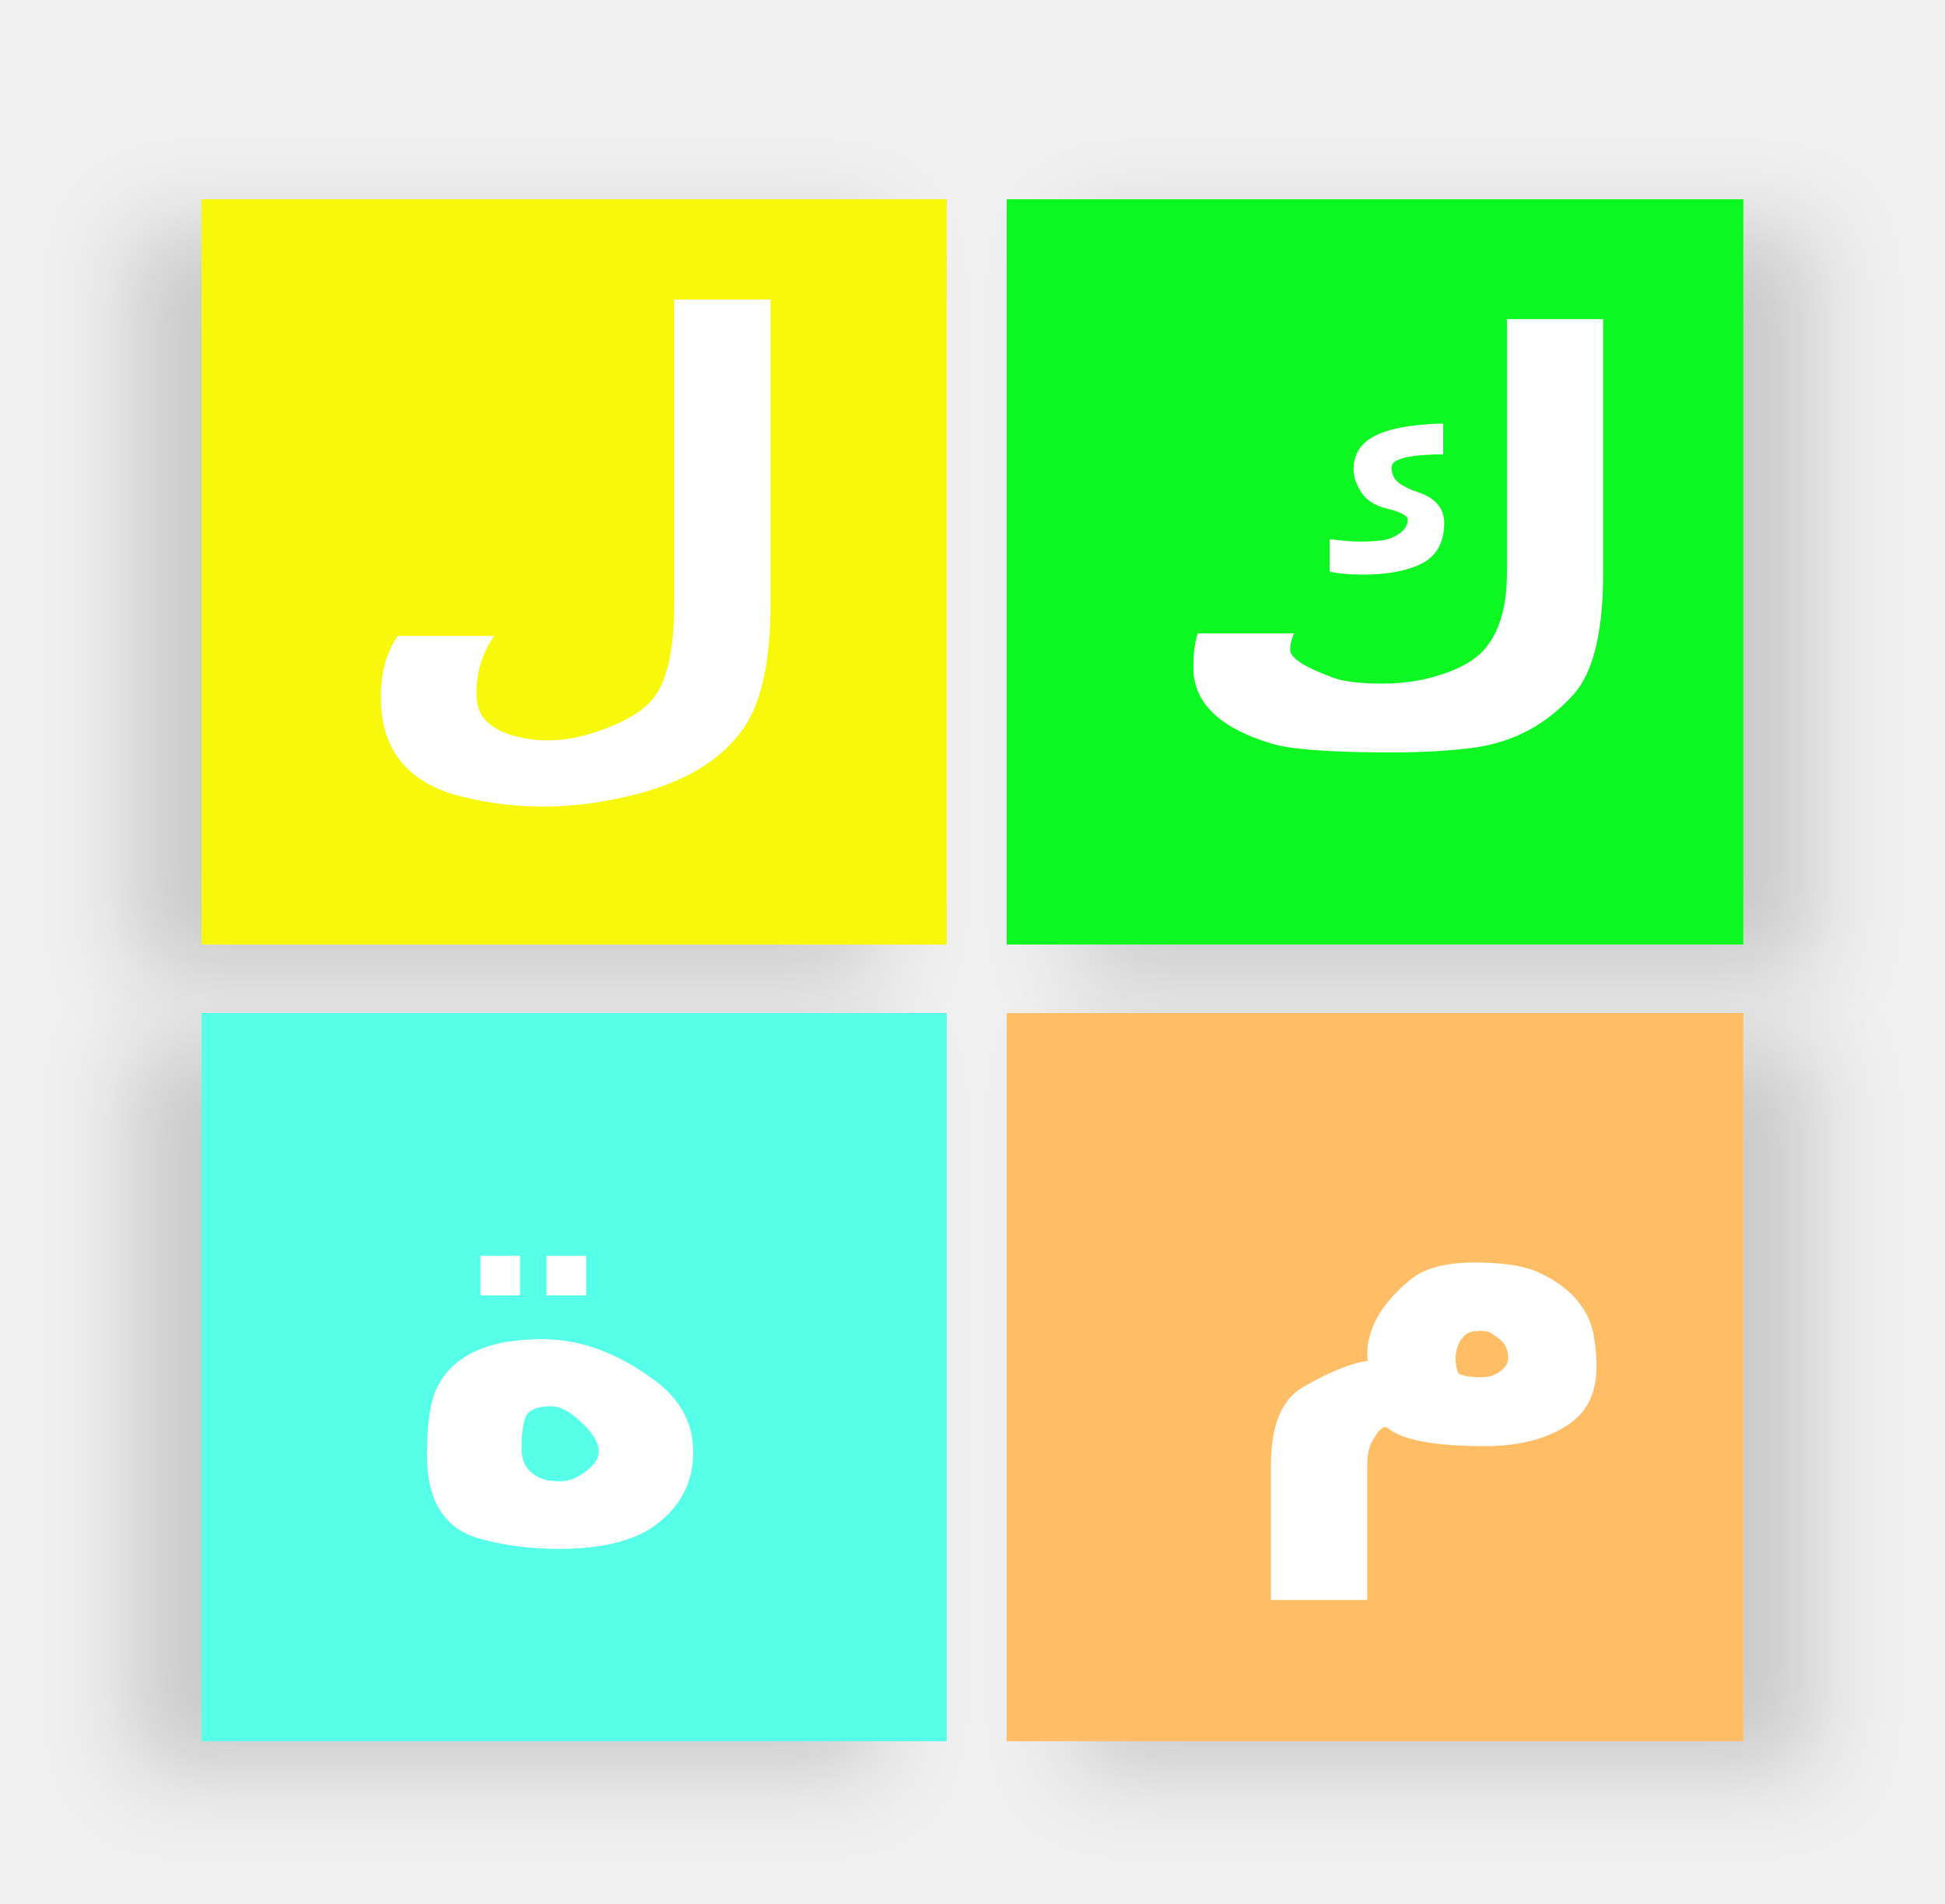
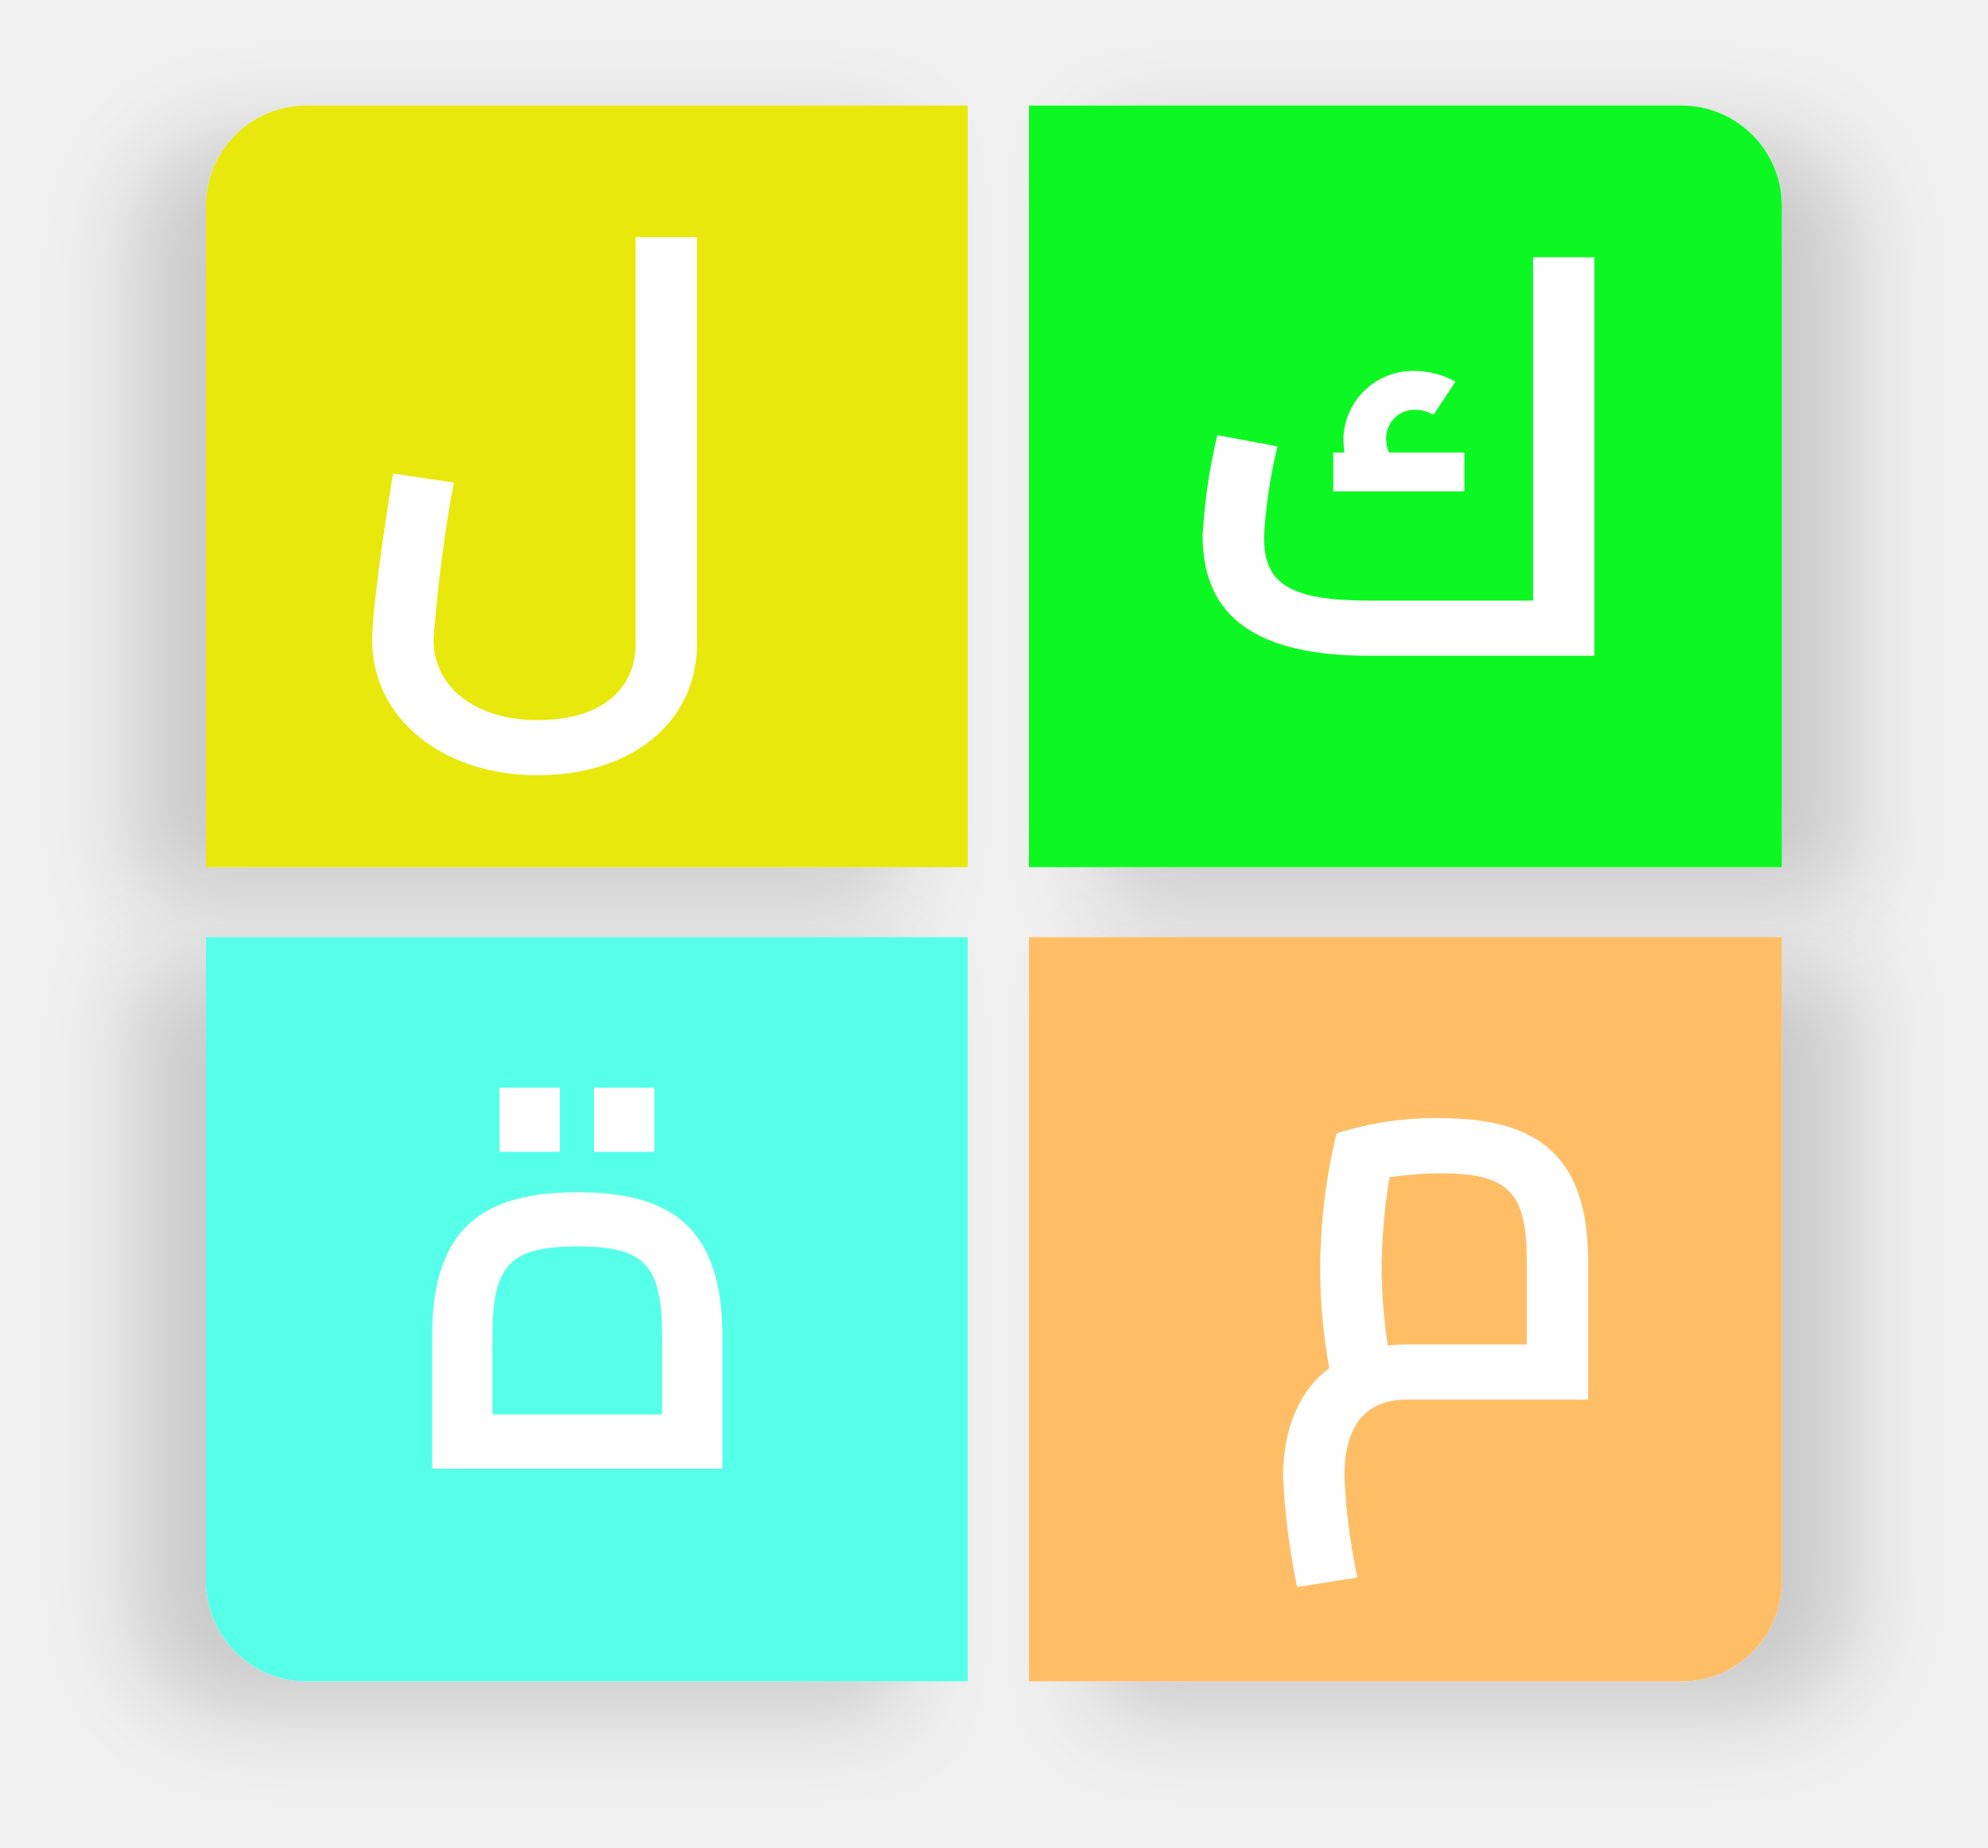
- <svg xmlns="http://www.w3.org/2000/svg" width="197.776" height="193.535" viewBox="0 0 197.776 193.535">
+ <svg xmlns="http://www.w3.org/2000/svg" width="197.776" height="183.776" viewBox="0 0 197.776 183.776">
  <defs>
-     <filter id="Rectangle_1" x="0" y="9.758" width="102.775" height="102.775" filterUnits="userSpaceOnUse">
+     <filter id="Rectangle_1" x="0" y="0" width="102.775" height="102.775" filterUnits="userSpaceOnUse">
      <feOffset dx="-7" dy="3" input="SourceAlpha" />
      <feGaussianBlur stdDeviation="4.5" result="blur" />
      <feFlood flood-opacity="0.161" />
      <feComposite operator="in" in2="blur" />
      <feComposite in="SourceGraphic" />
    </filter>
-     <filter id="Rectangle_3" x="95.872" y="9.758" width="101.904" height="102.775" filterUnits="userSpaceOnUse">
+     <filter id="Rectangle_3" x="95.872" y="0" width="101.904" height="102.775" filterUnits="userSpaceOnUse">
      <feOffset dx="7" dy="3" input="SourceAlpha" />
      <feGaussianBlur stdDeviation="4.5" result="blur-2" />
      <feFlood flood-opacity="0.161" />
      <feComposite operator="in" in2="blur-2" />
      <feComposite in="SourceGraphic" />
    </filter>
-     <filter id="Rectangle_4" x="95.872" y="92.501" width="101.904" height="101.033" filterUnits="userSpaceOnUse">
+     <filter id="Rectangle_4" x="95.872" y="82.743" width="101.904" height="101.033" filterUnits="userSpaceOnUse">
      <feOffset dx="7" dy="3" input="SourceAlpha" />
      <feGaussianBlur stdDeviation="4.5" result="blur-3" />
      <feFlood flood-opacity="0.161" />
      <feComposite operator="in" in2="blur-3" />
      <feComposite in="SourceGraphic" />
    </filter>
-     <filter id="Rectangle_2" x="0" y="92.501" width="102.775" height="101.033" filterUnits="userSpaceOnUse">
+     <filter id="Rectangle_2" x="0" y="82.743" width="102.775" height="101.033" filterUnits="userSpaceOnUse">
      <feOffset dx="-7" dy="3" input="SourceAlpha" />
      <feGaussianBlur stdDeviation="4.5" result="blur-4" />
      <feFlood flood-opacity="0.161" />
      <feComposite operator="in" in2="blur-4" />
      <feComposite in="SourceGraphic" />
    </filter>
  </defs>
-   <g id="Group_4" data-name="Group 4" transform="translate(20.225 20.258)">
-     <g transform="matrix(1, 0, 0, 1, -20.23, -20.26)" filter="url(#Rectangle_1)">
-       <rect id="Rectangle_1-2" data-name="Rectangle 1" width="75.775" height="75.775" transform="translate(20.5 20.26)" fill="#f8f811" />
+   <g id="Group_26" data-name="Group 26" transform="translate(20.225 10.5)">
+     <g transform="matrix(1, 0, 0, 1, -20.23, -10.5)" filter="url(#Rectangle_1)">
+       <path id="Rectangle_1-2" data-name="Rectangle 1" d="M10,0H75.775a0,0,0,0,1,0,0V75.775a0,0,0,0,1,0,0H0a0,0,0,0,1,0,0V10A10,10,0,0,1,10,0Z" transform="translate(20.5 10.5)" fill="#e8e807" />
    </g>
-     <g transform="matrix(1, 0, 0, 1, -20.23, -20.26)" filter="url(#Rectangle_3)">
-       <rect id="Rectangle_3-2" data-name="Rectangle 3" width="74.904" height="75.775" transform="translate(102.37 20.26)" fill="#11f820" />
+     <g transform="matrix(1, 0, 0, 1, -20.23, -10.5)" filter="url(#Rectangle_3)">
+       <path id="Rectangle_3-2" data-name="Rectangle 3" d="M0,0H64.9a10,10,0,0,1,10,10V75.775a0,0,0,0,1,0,0H0a0,0,0,0,1,0,0V0A0,0,0,0,1,0,0Z" transform="translate(102.37 10.5)" fill="#11f820" />
    </g>
-     <g transform="matrix(1, 0, 0, 1, -20.23, -20.26)" filter="url(#Rectangle_4)">
-       <rect id="Rectangle_4-2" data-name="Rectangle 4" width="74.904" height="74.033" transform="translate(102.37 103)" fill="#ffbe66" />
+     <g transform="matrix(1, 0, 0, 1, -20.23, -10.5)" filter="url(#Rectangle_4)">
+       <path id="Rectangle_4-2" data-name="Rectangle 4" d="M0,0H74.9a0,0,0,0,1,0,0V64.033a10,10,0,0,1-10,10H0a0,0,0,0,1,0,0V0A0,0,0,0,1,0,0Z" transform="translate(102.37 93.24)" fill="#ffbe66" />
    </g>
-     <g transform="matrix(1, 0, 0, 1, -20.23, -20.26)" filter="url(#Rectangle_2)">
-       <rect id="Rectangle_2-2" data-name="Rectangle 2" width="75.775" height="74.033" transform="translate(20.5 103)" fill="#56ffe8" />
+     <g transform="matrix(1, 0, 0, 1, -20.23, -10.5)" filter="url(#Rectangle_2)">
+       <path id="Rectangle_2-2" data-name="Rectangle 2" d="M0,0H75.775a0,0,0,0,1,0,0V74.033a0,0,0,0,1,0,0H10a10,10,0,0,1-10-10V0A0,0,0,0,1,0,0Z" transform="translate(20.5 93.24)" fill="#56ffe8" />
    </g>
-     <text id="ل" transform="translate(14.565 52.742)" fill="#fff" font-size="56" font-family="Cairo-SemiBold, Cairo" font-weight="600">
-       <tspan x="0" y="0">ل</tspan>
-     </text>
-     <text id="ك" transform="translate(97.179 54.742)" fill="#fff" font-size="56" font-family="Cairo-SemiBold, Cairo" font-weight="600">
-       <tspan x="0" y="0">ك</tspan>
-     </text>
-     <text id="م" transform="translate(105.179 128.742)" fill="#fff" font-size="56" font-family="Cairo-SemiBold, Cairo" font-weight="600">
-       <tspan x="0" y="0">م</tspan>
-     </text>
-     <text id="ة" transform="translate(20.565 135.614)" fill="#fff" font-size="55" font-family="Cairo-SemiBold, Cairo" font-weight="600">
-       <tspan x="0" y="0">ة</tspan>
-     </text>
+     <path id="Path_1270" data-name="Path 1270" d="M18.7,13.888c9.128,0,15.848-5.1,15.848-13.1V-39.648h-6.1V.784C28.448,5.432,24.92,8.4,18.7,8.4,12.432,8.4,8.344,5.04,8.344.448a140.239,140.239,0,0,1,2.016-15.68l-6.048-.9C3.36-10.248,2.24-2.576,2.24.448,2.24,8.288,9.3,13.888,18.7,13.888Z" transform="translate(14.565 52.742)" fill="#fff" />
+     <path id="Path_1269" data-name="Path 1269" d="M35.112-39.648v34.16H18.872c-8.232,0-10.528-1.792-10.528-6.384a50.4,50.4,0,0,1,1.344-8.96L3.7-21.952A56.368,56.368,0,0,0,2.24-11.928C2.24-3.752,7.728,0,18.872,0H41.216V-39.648ZM28.28-20.216h-7.5a3.6,3.6,0,0,1-.28-1.344,2.825,2.825,0,0,1,2.912-2.912,3.474,3.474,0,0,1,1.792.5l2.184-3.3a8.4,8.4,0,0,0-3.976-1.064A6.927,6.927,0,0,0,16.24-21.56a10.875,10.875,0,0,0,.112,1.344h-1.12v3.864H28.28Z" transform="translate(97.179 54.742)" fill="#fff" />
+     <path id="Path_1272" data-name="Path 1272" d="M17.864-28a32.124,32.124,0,0,0-10.3,1.512A58.143,58.143,0,0,0,5.936-13.16a55.421,55.421,0,0,0,.9,10.024C3.92-.952,2.24,2.8,2.24,7.672a70.1,70.1,0,0,0,1.4,10.976L9.632,17.7A61.424,61.424,0,0,1,8.344,7.672C8.344.784,12.208,0,14.56,0H32.592V-13.72C32.592-24.192,27.664-28,17.864-28ZM14.56-5.488c-.672,0-1.288.056-1.9.112a53.537,53.537,0,0,1-.616-7.784,58.581,58.581,0,0,1,.784-8.96,35.4,35.4,0,0,1,5.04-.392c6.832,0,8.624,1.848,8.624,8.792v8.232Z" transform="translate(105.179 128.742)" fill="#fff" />
+     <path id="Path_1271" data-name="Path 1271" d="M14.905-37.9h-6v6.38h6Zm9.4,0h-6v6.38h6ZM16.665-27.5C7.04-27.5,2.2-23.76,2.2-13.2V0H31.075V-13.2C31.075-23.76,26.235-27.5,16.665-27.5Zm0,5.39c6.655,0,8.415,1.815,8.415,8.91v7.81H8.2V-13.2C8.2-20.3,9.955-22.11,16.665-22.11Z" transform="translate(20.565 135.614)" fill="#fff" />
  </g>
</svg>
